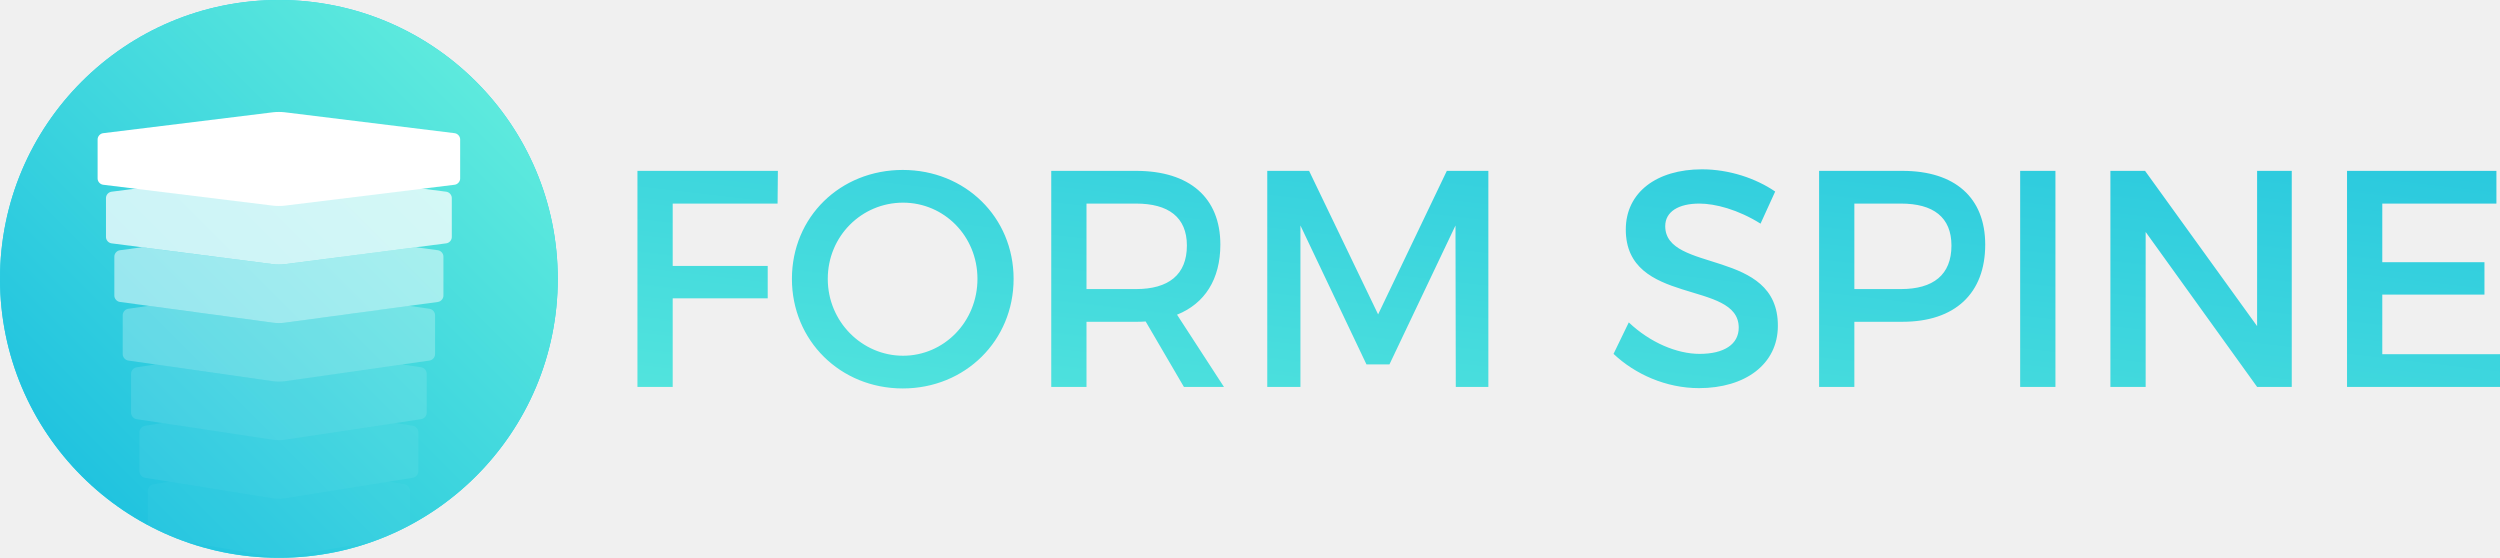
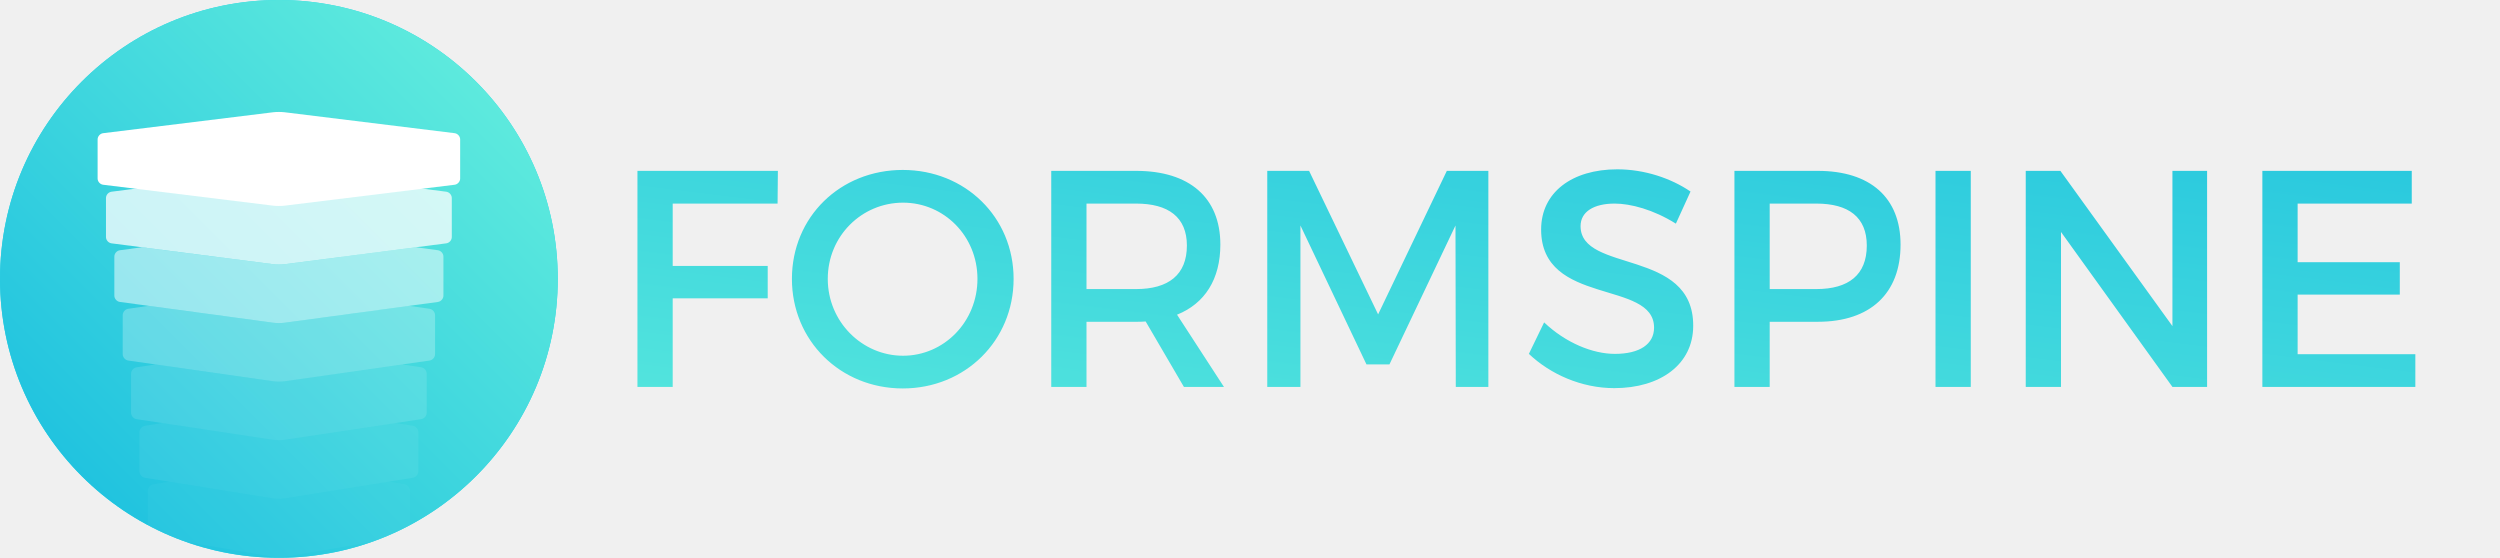
<svg xmlns="http://www.w3.org/2000/svg" xmlns:xlink="http://www.w3.org/1999/xlink" width="502" height="112" viewBox="0 0 502 112">
  <defs>
    <linearGradient id="b" x1="0%" y1="100%" y2="0%">
      <stop stop-color="#14BBE0" offset="0%" />
      <stop stop-color="#6AF2DC" offset="100%" />
    </linearGradient>
    <circle id="a" cx="56" cy="56" r="56" />
    <linearGradient id="d" x1="100%" x2="0%" y1="0%" y2="100%">
      <stop stop-color="#2AC9DE" offset="0%" />
      <stop stop-color="#52E4DD" offset="100%" />
    </linearGradient>
  </defs>
  <g fill="none" fill-rule="evenodd">
    <mask id="c" fill="white">
      <use xlink:href="#a" />
    </mask>
    <use fill="#27D8E8" xlink:href="#a" />
    <use fill="url(#b)" xlink:href="#a" />
    <g fill="#FFFFFF" mask="url(#c)">
      <g transform="translate(19.6 22.4)">
        <path d="M58.446,74.313 L61.623,74.853 C62.229,74.956 62.72,75.54 62.72,76.157 L62.72,84.003 C62.72,84.62 62.218,85.205 61.623,85.307 L37.497,89.413 C36.891,89.516 35.898,89.515 35.303,89.413 L11.177,85.307 C10.571,85.204 10.08,84.62 10.08,84.003 L10.08,76.157 C10.08,75.54 10.582,74.955 11.177,74.853 L14.354,74.313 L35.302,77.664 C35.914,77.762 36.891,77.761 37.498,77.664 L58.446,74.313 Z" opacity=".03" />
        <path d="M59.813,62.546 L63.302,63.104 C63.909,63.201 64.4,63.78 64.4,64.397 L64.4,72.243 C64.4,72.86 63.914,73.438 63.302,73.536 L37.498,77.664 C36.891,77.761 35.914,77.762 35.302,77.664 L9.498,73.536 C8.891,73.439 8.4,72.86 8.4,72.243 L8.4,64.397 C8.4,63.78 8.886,63.202 9.498,63.104 L12.987,62.546 L35.291,65.913 C35.91,66.006 36.897,66.005 37.509,65.913 L59.813,62.546 Z" opacity=".06" />
        <path d="M61.179,50.78 L64.971,51.353 C65.583,51.445 66.08,52.02 66.08,52.637 L66.08,60.483 C66.08,61.1 65.59,61.674 64.971,61.767 L37.509,65.913 C36.897,66.005 35.91,66.006 35.291,65.913 L7.829,61.767 C7.217,61.675 6.72,61.1 6.72,60.483 L6.72,52.637 C6.72,52.02 7.21,51.446 7.829,51.353 L11.621,50.78 L35.284,54.161 C35.907,54.25 36.9,54.249 37.516,54.161 L61.179,50.78 Z" opacity=".12" />
        <path d="M62.545,39.015 L66.644,39.601 C67.26,39.689 67.76,40.26 67.76,40.877 L67.76,48.723 C67.76,49.34 67.267,49.91 66.644,49.999 L37.516,54.161 C36.9,54.249 35.907,54.25 35.284,54.161 L6.156,49.999 C5.54,49.911 5.04,49.34 5.04,48.723 L5.04,40.877 C5.04,40.26 5.533,39.69 6.156,39.601 L10.255,39.015 L35.282,42.408 C35.907,42.493 36.901,42.492 37.518,42.408 L62.545,39.015 Z" opacity=".25" />
        <path d="M63.911,27.25 L68.322,27.848 C68.939,27.932 69.44,28.5 69.44,29.117 L69.44,36.963 C69.44,37.58 68.947,38.147 68.322,38.232 L37.518,42.408 C36.901,42.492 35.907,42.493 35.282,42.408 L4.478,38.232 C3.861,38.148 3.36,37.58 3.36,36.963 L3.36,29.117 C3.36,28.5 3.853,27.933 4.478,27.848 L8.889,27.25 L35.284,30.656 C35.909,30.737 36.9,30.736 37.516,30.656 L63.911,27.25 Z" opacity=".5" />
        <path d="M35.284,11.904 C35.9,11.824 36.891,11.823 37.516,11.904 L70.004,16.096 C70.62,16.176 71.12,16.74 71.12,17.357 L71.12,25.203 C71.12,25.82 70.629,26.383 70.004,26.464 L37.516,30.656 C36.9,30.736 35.909,30.737 35.284,30.656 L2.796,26.464 C2.18,26.384 1.68,25.82 1.68,25.203 L1.68,17.357 C1.68,16.74 2.171,16.177 2.796,16.096 L35.284,11.904 Z" opacity=".75" />
        <path d="M35.291,0.137 C35.903,0.061 36.901,0.062 37.509,0.137 L71.691,4.343 C72.303,4.419 72.8,4.98 72.8,5.597 L72.8,13.443 C72.8,14.06 72.299,14.622 71.691,14.697 L37.509,18.903 C36.897,18.979 35.899,18.978 35.291,18.903 L1.109,14.697 C0.497,14.621 0,14.06 0,13.443 L0,5.597 C0,4.98 0.501,4.418 1.109,4.343 L35.291,0.137 Z" />
      </g>
    </g>
-     <path fill="url(#d)" d="M128,34.31 L128,77.69 L135.079,77.69 L135.079,59.904 L154.157,59.904 L154.157,53.397 L135.079,53.397 L135.079,40.879 L156.137,40.879 L156.197,34.31 L128,34.31 Z M181.274,34.124 C193.813,34.124 203.532,43.606 203.532,56 C203.532,68.394 193.813,78 181.274,78 C168.736,78 159.017,68.394 159.017,56 C159.017,43.544 168.736,34.124 181.274,34.124 Z M181.334,40.693 C173.055,40.693 166.216,47.386 166.216,56 C166.216,64.614 173.115,71.431 181.334,71.431 C189.553,71.431 196.273,64.614 196.273,56 C196.273,47.386 189.553,40.693 181.334,40.693 Z M245.767,77.69 L237.728,77.69 L230.049,64.552 C229.449,64.614 228.789,64.614 228.129,64.614 L218.17,64.614 L218.17,77.69 L211.091,77.69 L211.091,34.31 L228.129,34.31 C238.868,34.31 245.047,39.701 245.047,49.121 C245.047,56.062 241.928,60.958 236.348,63.189 L245.767,77.69 Z M218.17,58.045 L228.129,58.045 C234.609,58.045 238.328,55.194 238.328,49.307 C238.328,43.606 234.609,40.879 228.129,40.879 L218.17,40.879 L218.17,58.045 Z M254.466,34.31 L254.466,77.69 L261.126,77.69 L261.126,45.279 L274.384,73.166 L279.004,73.166 L292.262,45.279 L292.322,77.69 L298.862,77.69 L298.862,34.31 L290.523,34.31 L276.724,63.127 L262.866,34.31 L254.466,34.31 Z M353.516,44.907 L356.456,38.462 C352.556,35.797 347.217,34 341.757,34 C332.638,34 326.459,38.648 326.459,46.085 C326.459,61.515 349.136,56.124 349.136,65.792 C349.136,69.138 346.197,71.059 341.277,71.059 C336.778,71.059 331.378,68.828 327.059,64.738 L323.999,71.059 C328.319,75.149 334.558,77.938 341.157,77.938 C350.396,77.938 356.996,73.166 356.996,65.42 C357.056,49.803 334.378,54.885 334.378,45.403 C334.378,42.49 337.078,40.879 341.217,40.879 C344.397,40.879 348.956,42.056 353.516,44.907 Z M382.013,34.31 C392.572,34.31 398.631,39.701 398.631,49.121 C398.631,58.913 392.572,64.614 382.013,64.614 L372.354,64.614 L372.354,77.69 L365.275,77.69 L365.275,34.31 L382.013,34.31 Z M381.713,58.045 C388.192,58.045 391.852,55.194 391.852,49.307 C391.852,43.606 388.192,40.879 381.713,40.879 L372.354,40.879 L372.354,58.045 L381.713,58.045 Z M405.65,34.31 L405.65,77.69 L412.73,77.69 L412.73,34.31 L405.65,34.31 Z M423.768,34.31 L423.768,77.69 L430.848,77.69 L430.848,46.58 L453.225,77.69 L460.184,77.69 L460.184,34.31 L453.225,34.31 L453.225,65.482 L430.728,34.31 L423.768,34.31 Z M471.283,34.31 L471.283,77.69 L502,77.69 L502,71.121 L478.363,71.121 L478.363,59.161 L498.88,59.161 L498.88,52.654 L478.363,52.654 L478.363,40.879 L501.28,40.879 L501.28,34.31 L471.283,34.31 Z" />
+     <path fill="url(#d)" d="M128,34.31 L128,77.69 L135.079,77.69 L135.079,59.904 L154.157,59.904 L154.157,53.397 L135.079,53.397 L135.079,40.879 L156.137,40.879 L156.197,34.31 L128,34.31 Z M181.274,34.124 C193.813,34.124 203.532,43.606 203.532,56 C203.532,68.394 193.813,78 181.274,78 C168.736,78 159.017,68.394 159.017,56 C159.017,43.544 168.736,34.124 181.274,34.124 Z M181.334,40.693 C173.055,40.693 166.216,47.386 166.216,56 C166.216,64.614 173.115,71.431 181.334,71.431 C189.553,71.431 196.273,64.614 196.273,56 C196.273,47.386 189.553,40.693 181.334,40.693 Z M245.767,77.69 L237.728,77.69 L230.049,64.552 C229.449,64.614 228.789,64.614 228.129,64.614 L218.17,64.614 L218.17,77.69 L211.091,77.69 L211.091,34.31 L228.129,34.31 C238.868,34.31 245.047,39.701 245.047,49.121 C245.047,56.062 241.928,60.958 236.348,63.189 L245.767,77.69 Z M218.17,58.045 L228.129,58.045 C234.609,58.045 238.328,55.194 238.328,49.307 C238.328,43.606 234.609,40.879 228.129,40.879 L218.17,40.879 L218.17,58.045 Z M254.466,34.31 L254.466,77.69 L261.126,77.69 L261.126,45.279 L274.384,73.166 L279.004,73.166 L292.262,45.279 L292.322,77.69 L298.862,77.69 L298.862,34.31 L290.523,34.31 L276.724,63.127 L262.866,34.31 L254.466,34.31 Z M336.516,44.907 L339.456,38.462 C335.556,35.797 330.217,34 324.757,34 C315.638,34 309.459,38.648 309.459,46.085 C309.459,61.515 332.136,56.124 332.136,65.792 C332.136,69.138 329.197,71.059 324.277,71.059 C319.778,71.059 314.378,68.828 310.059,64.738 L306.999,71.059 C311.319,75.149 317.558,77.938 324.157,77.938 C333.396,77.938 339.996,73.166 339.996,65.42 C340.056,49.803 317.378,54.885 317.378,45.403 C317.378,42.49 320.078,40.879 324.217,40.879 C327.397,40.879 331.956,42.056 336.516,44.907 Z M365.013,34.31 C375.572,34.31 381.631,39.701 381.631,49.121 C381.631,58.913 375.572,64.614 365.013,64.614 L355.354,64.614 L355.354,77.69 L348.275,77.69 L348.275,34.31 L365.013,34.31 Z M364.713,58.045 C371.192,58.045 374.852,55.194 374.852,49.307 C374.852,43.606 371.192,40.879 364.713,40.879 L355.354,40.879 L355.354,58.045 L364.713,58.045 Z M388.65,34.31 L388.65,77.69 L395.73,77.69 L395.73,34.31 L388.65,34.31 Z M406.768,34.31 L406.768,77.69 L413.848,77.69 L413.848,46.58 L436.225,77.69 L443.184,77.69 L443.184,34.31 L436.225,34.31 L436.225,65.482 L413.728,34.31 L406.768,34.31 Z M454.283,34.31 L454.283,77.69 L485,77.69 L485,71.121 L461.363,71.121 L461.363,59.161 L481.88,59.161 L481.88,52.654 L461.363,52.654 L461.363,40.879 L484.28,40.879 L484.28,34.31 L454.283,34.31 Z" />
  </g>
</svg>
